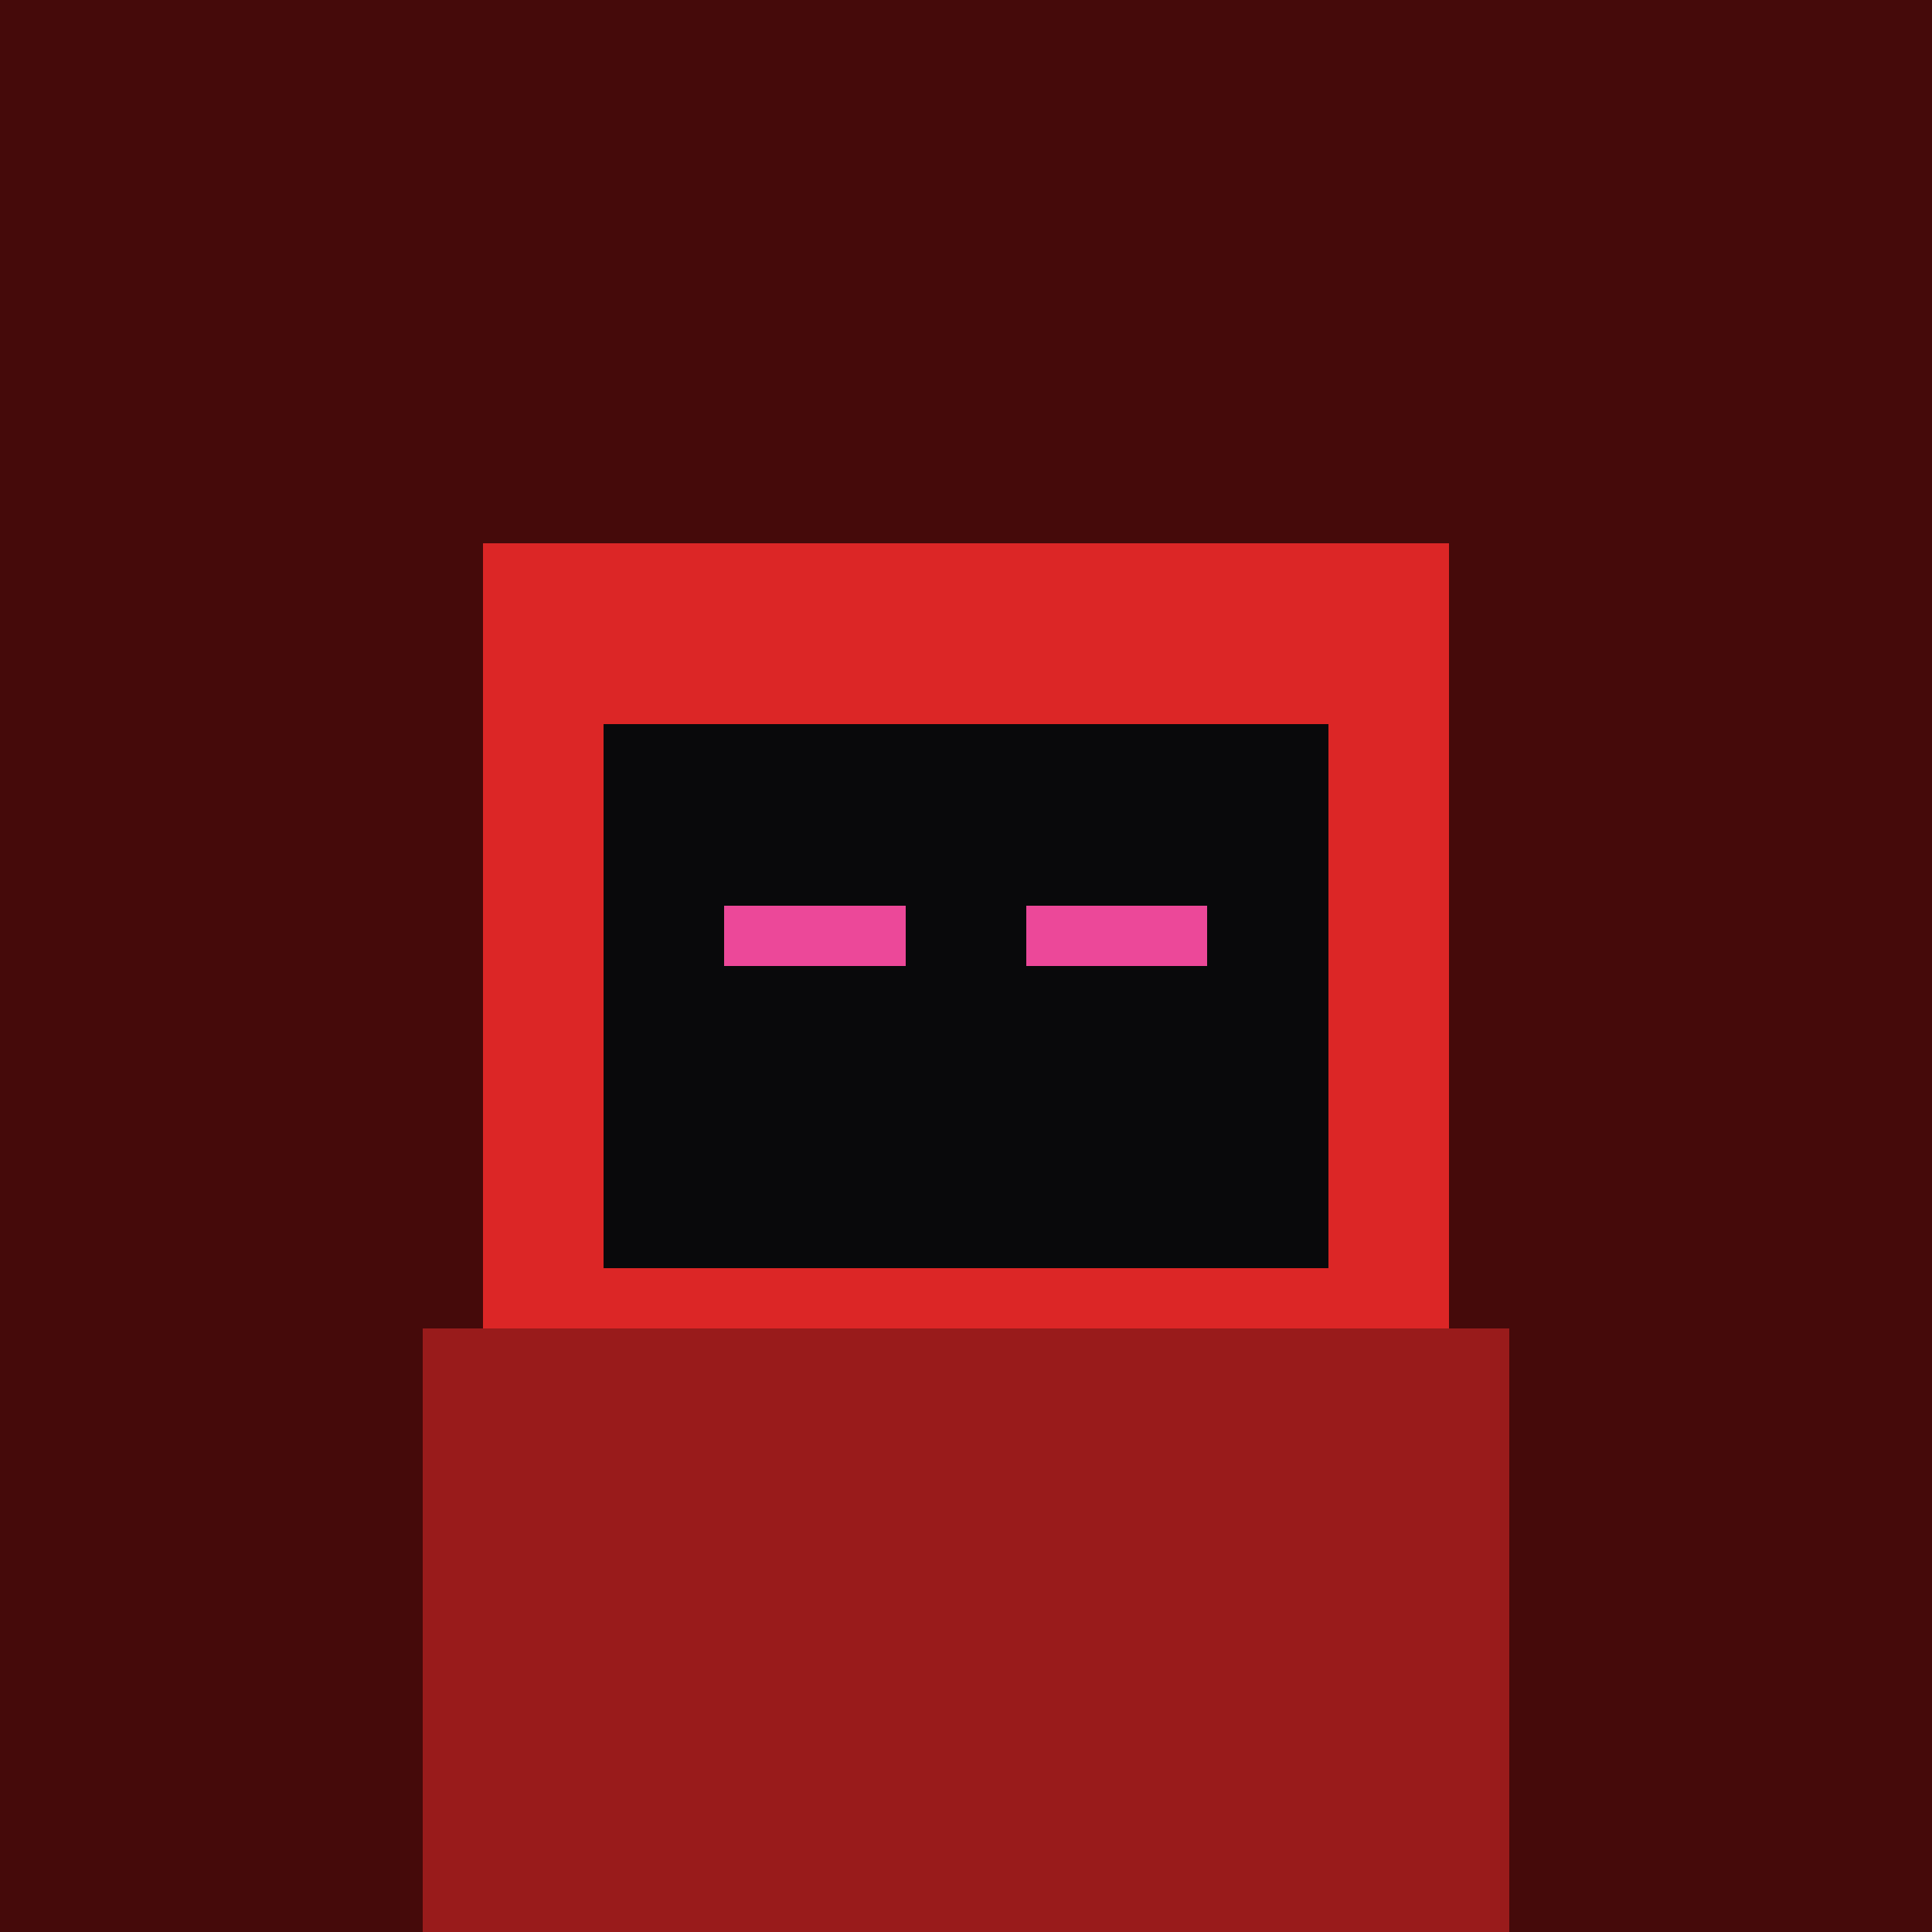
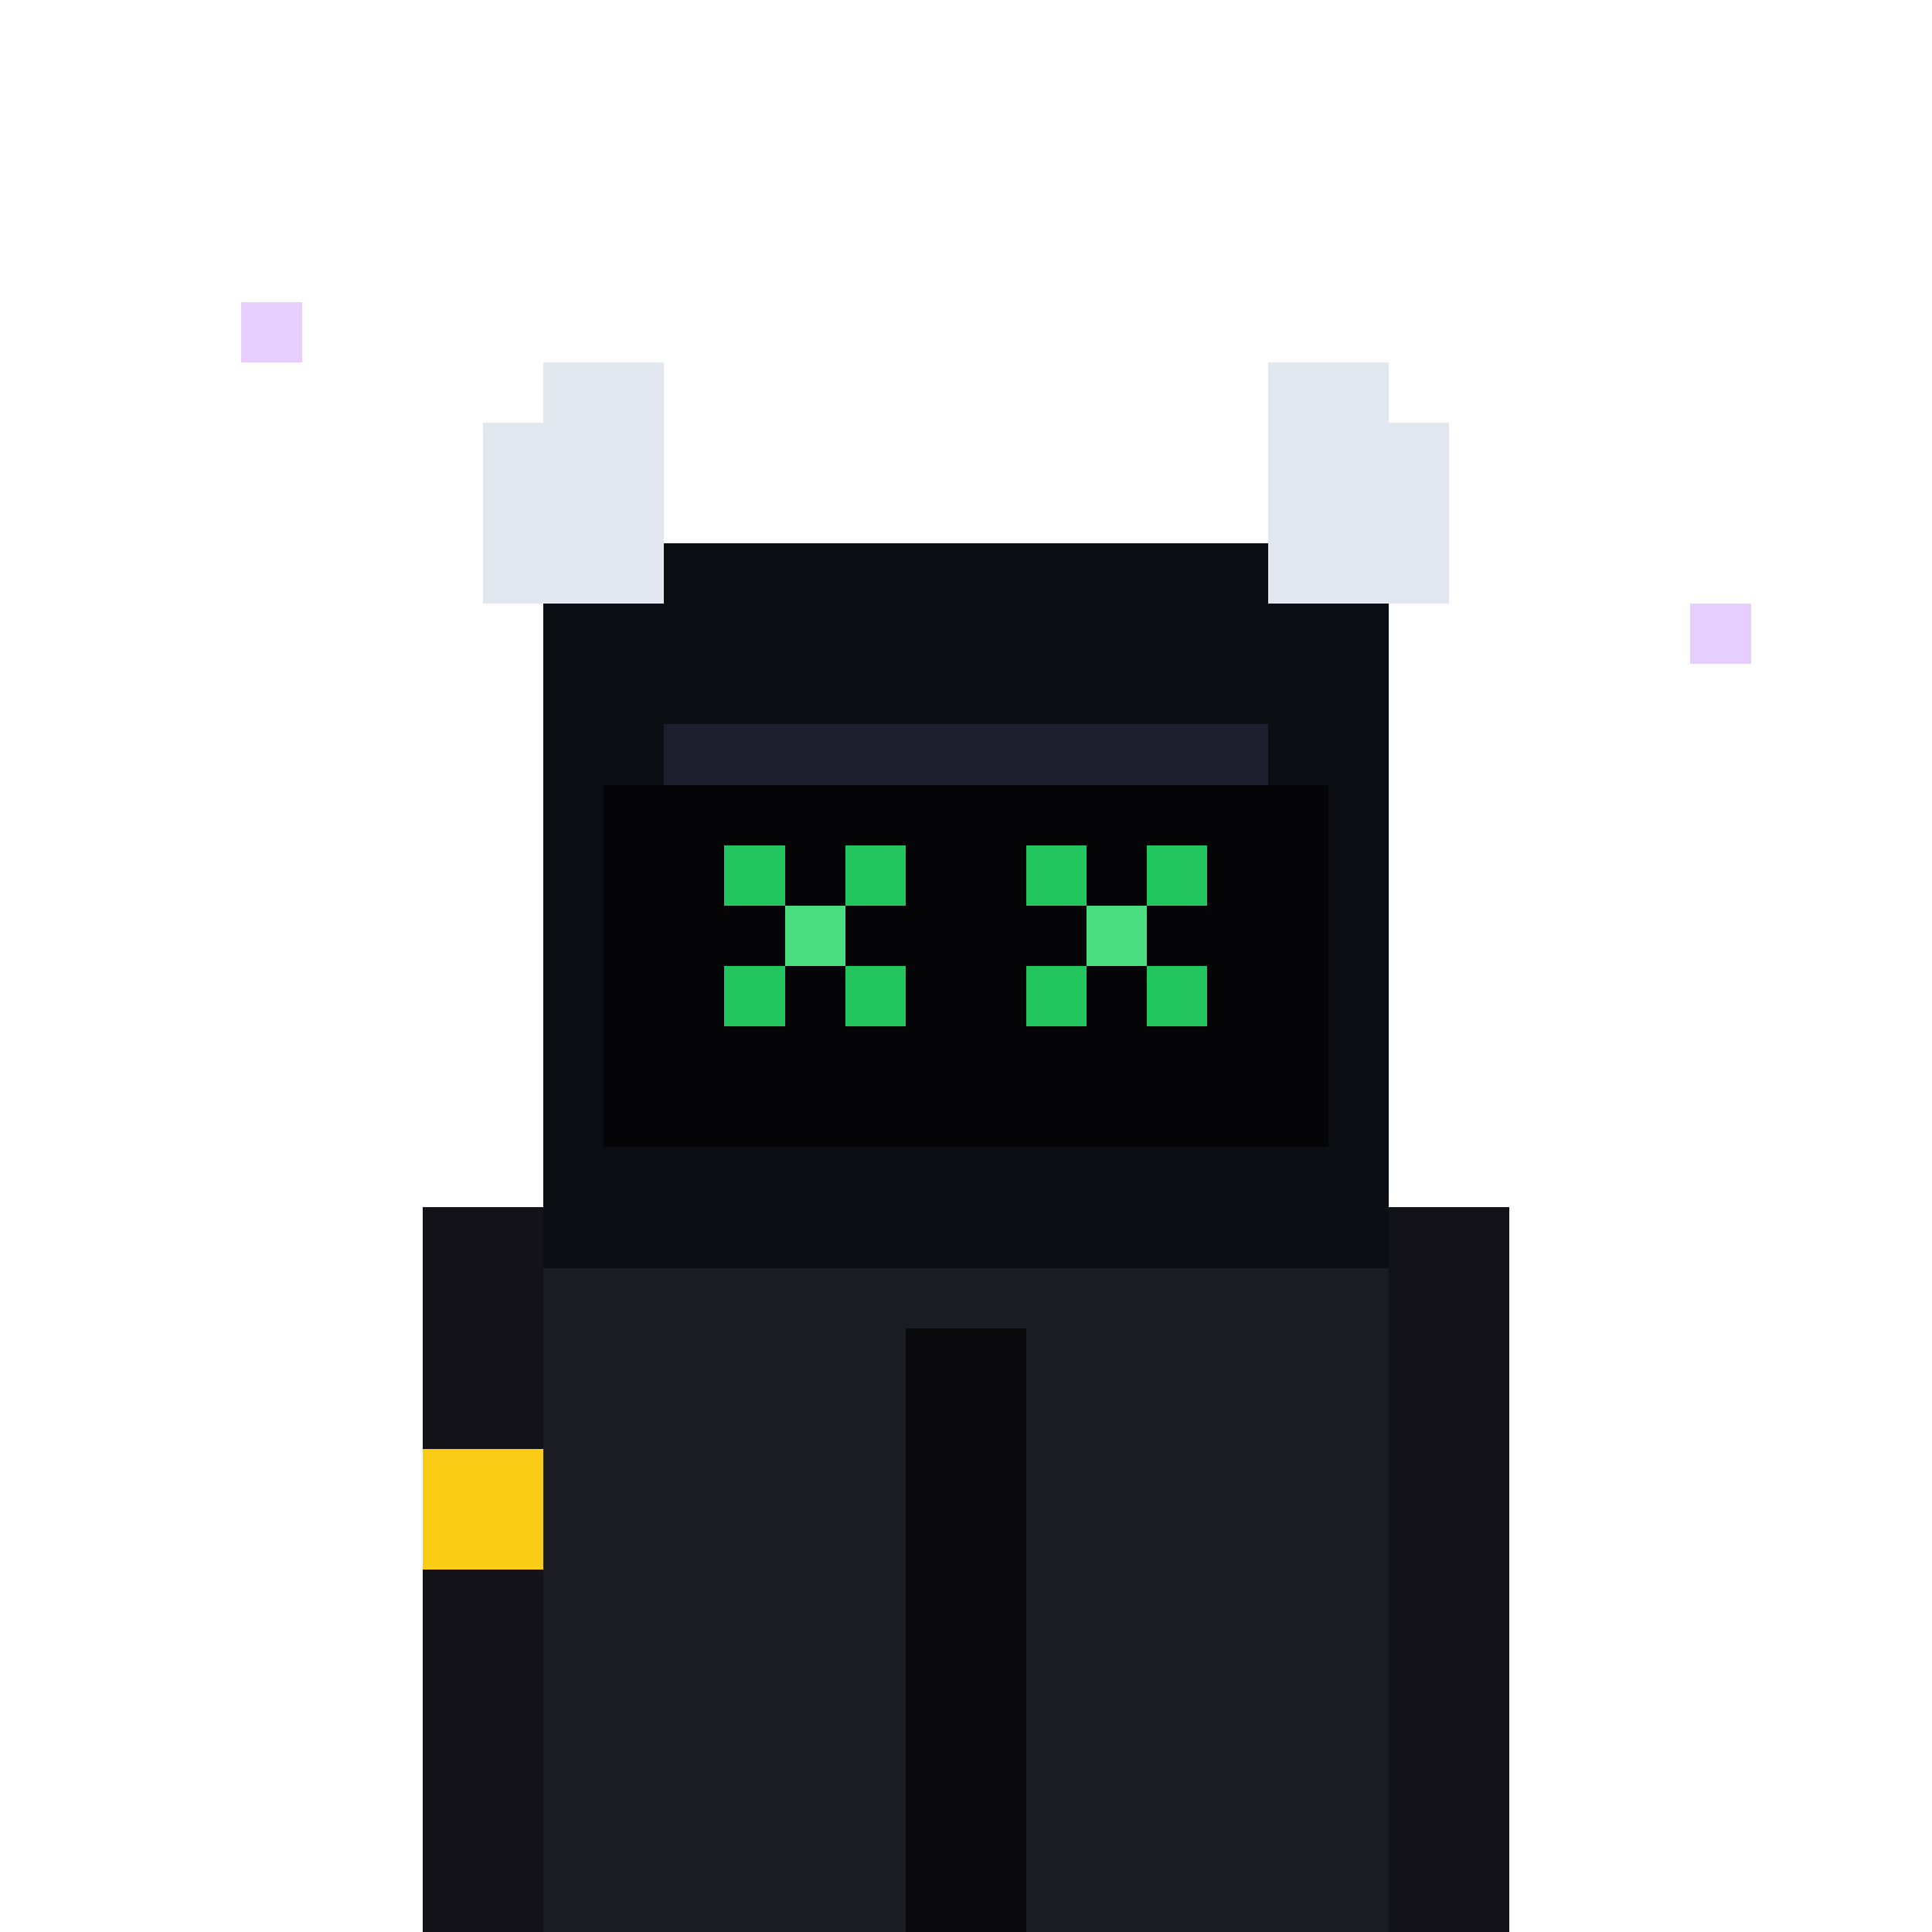
<svg xmlns="http://www.w3.org/2000/svg" viewBox="0 0 32 32" width="512" height="512" shape-rendering="crispEdges">
-   <rect width="32" height="32" fill="#450a0a" />
-   <path d="M7,22 h18 v10 h-18 z" fill="#991b1b" />
-   <path d="M8,9 h16 v13 h-16 z" fill="#dc2626" />
-   <path d="M10,12 h12 v9 h-12 z" fill="#09090b" />
-   <rect x="12" y="15" width="3" height="1" fill="#ec4899" />
-   <rect x="17" y="15" width="3" height="1" fill="#ec4899" />
+   <rect width="32" height="32" fill="#ffffff" />
+   <rect x="4" y="5" width="1" height="1" fill="#c084fc" opacity="0.4" />
+   <rect x="28" y="10" width="1" height="1" fill="#c084fc" opacity="0.4" />
+   <path d="M7,20 h18 v12 h-18 z" fill="#121218" />
+   <path d="M9,21 h14 v11 h-14 z" fill="#1c1c24" />
+   <rect x="15" y="22" width="2" height="10" fill="#09090b" />
+   <rect x="7" y="24" width="2" height="2" fill="#facc15" />
+   <path d="M9,9 h14 v12 h-14 z" fill="#0d0d14" />
+   <path d="M8,6 h3 v4 h-3 z" fill="#e2e8f0" />
+   <path d="M7,4 h2 v3 h-2 z" fill="#ffffff" />
+   <path d="M21,6 h3 v4 h-3 z" fill="#e2e8f0" />
+   <path d="M23,4 h2 v3 h-2 z" fill="#ffffff" />
+   <path d="M10,13 h12 v6 h-12 z" fill="#050508" />
+   <rect x="11" y="12" width="10" height="1" fill="#1e1e2e" />
+   <rect x="12" y="14" width="1" height="1" fill="#22c55e" />
+   <rect x="14" y="14" width="1" height="1" fill="#22c55e" />
+   <rect x="13" y="15" width="1" height="1" fill="#4ade80" />
+   <rect x="12" y="16" width="1" height="1" fill="#22c55e" />
+   <rect x="14" y="16" width="1" height="1" fill="#22c55e" />
+   <rect x="17" y="14" width="1" height="1" fill="#22c55e" />
+   <rect x="19" y="14" width="1" height="1" fill="#22c55e" />
+   <rect x="18" y="15" width="1" height="1" fill="#4ade80" />
+   <rect x="17" y="16" width="1" height="1" fill="#22c55e" />
+   <rect x="19" y="16" width="1" height="1" fill="#22c55e" />
</svg>
